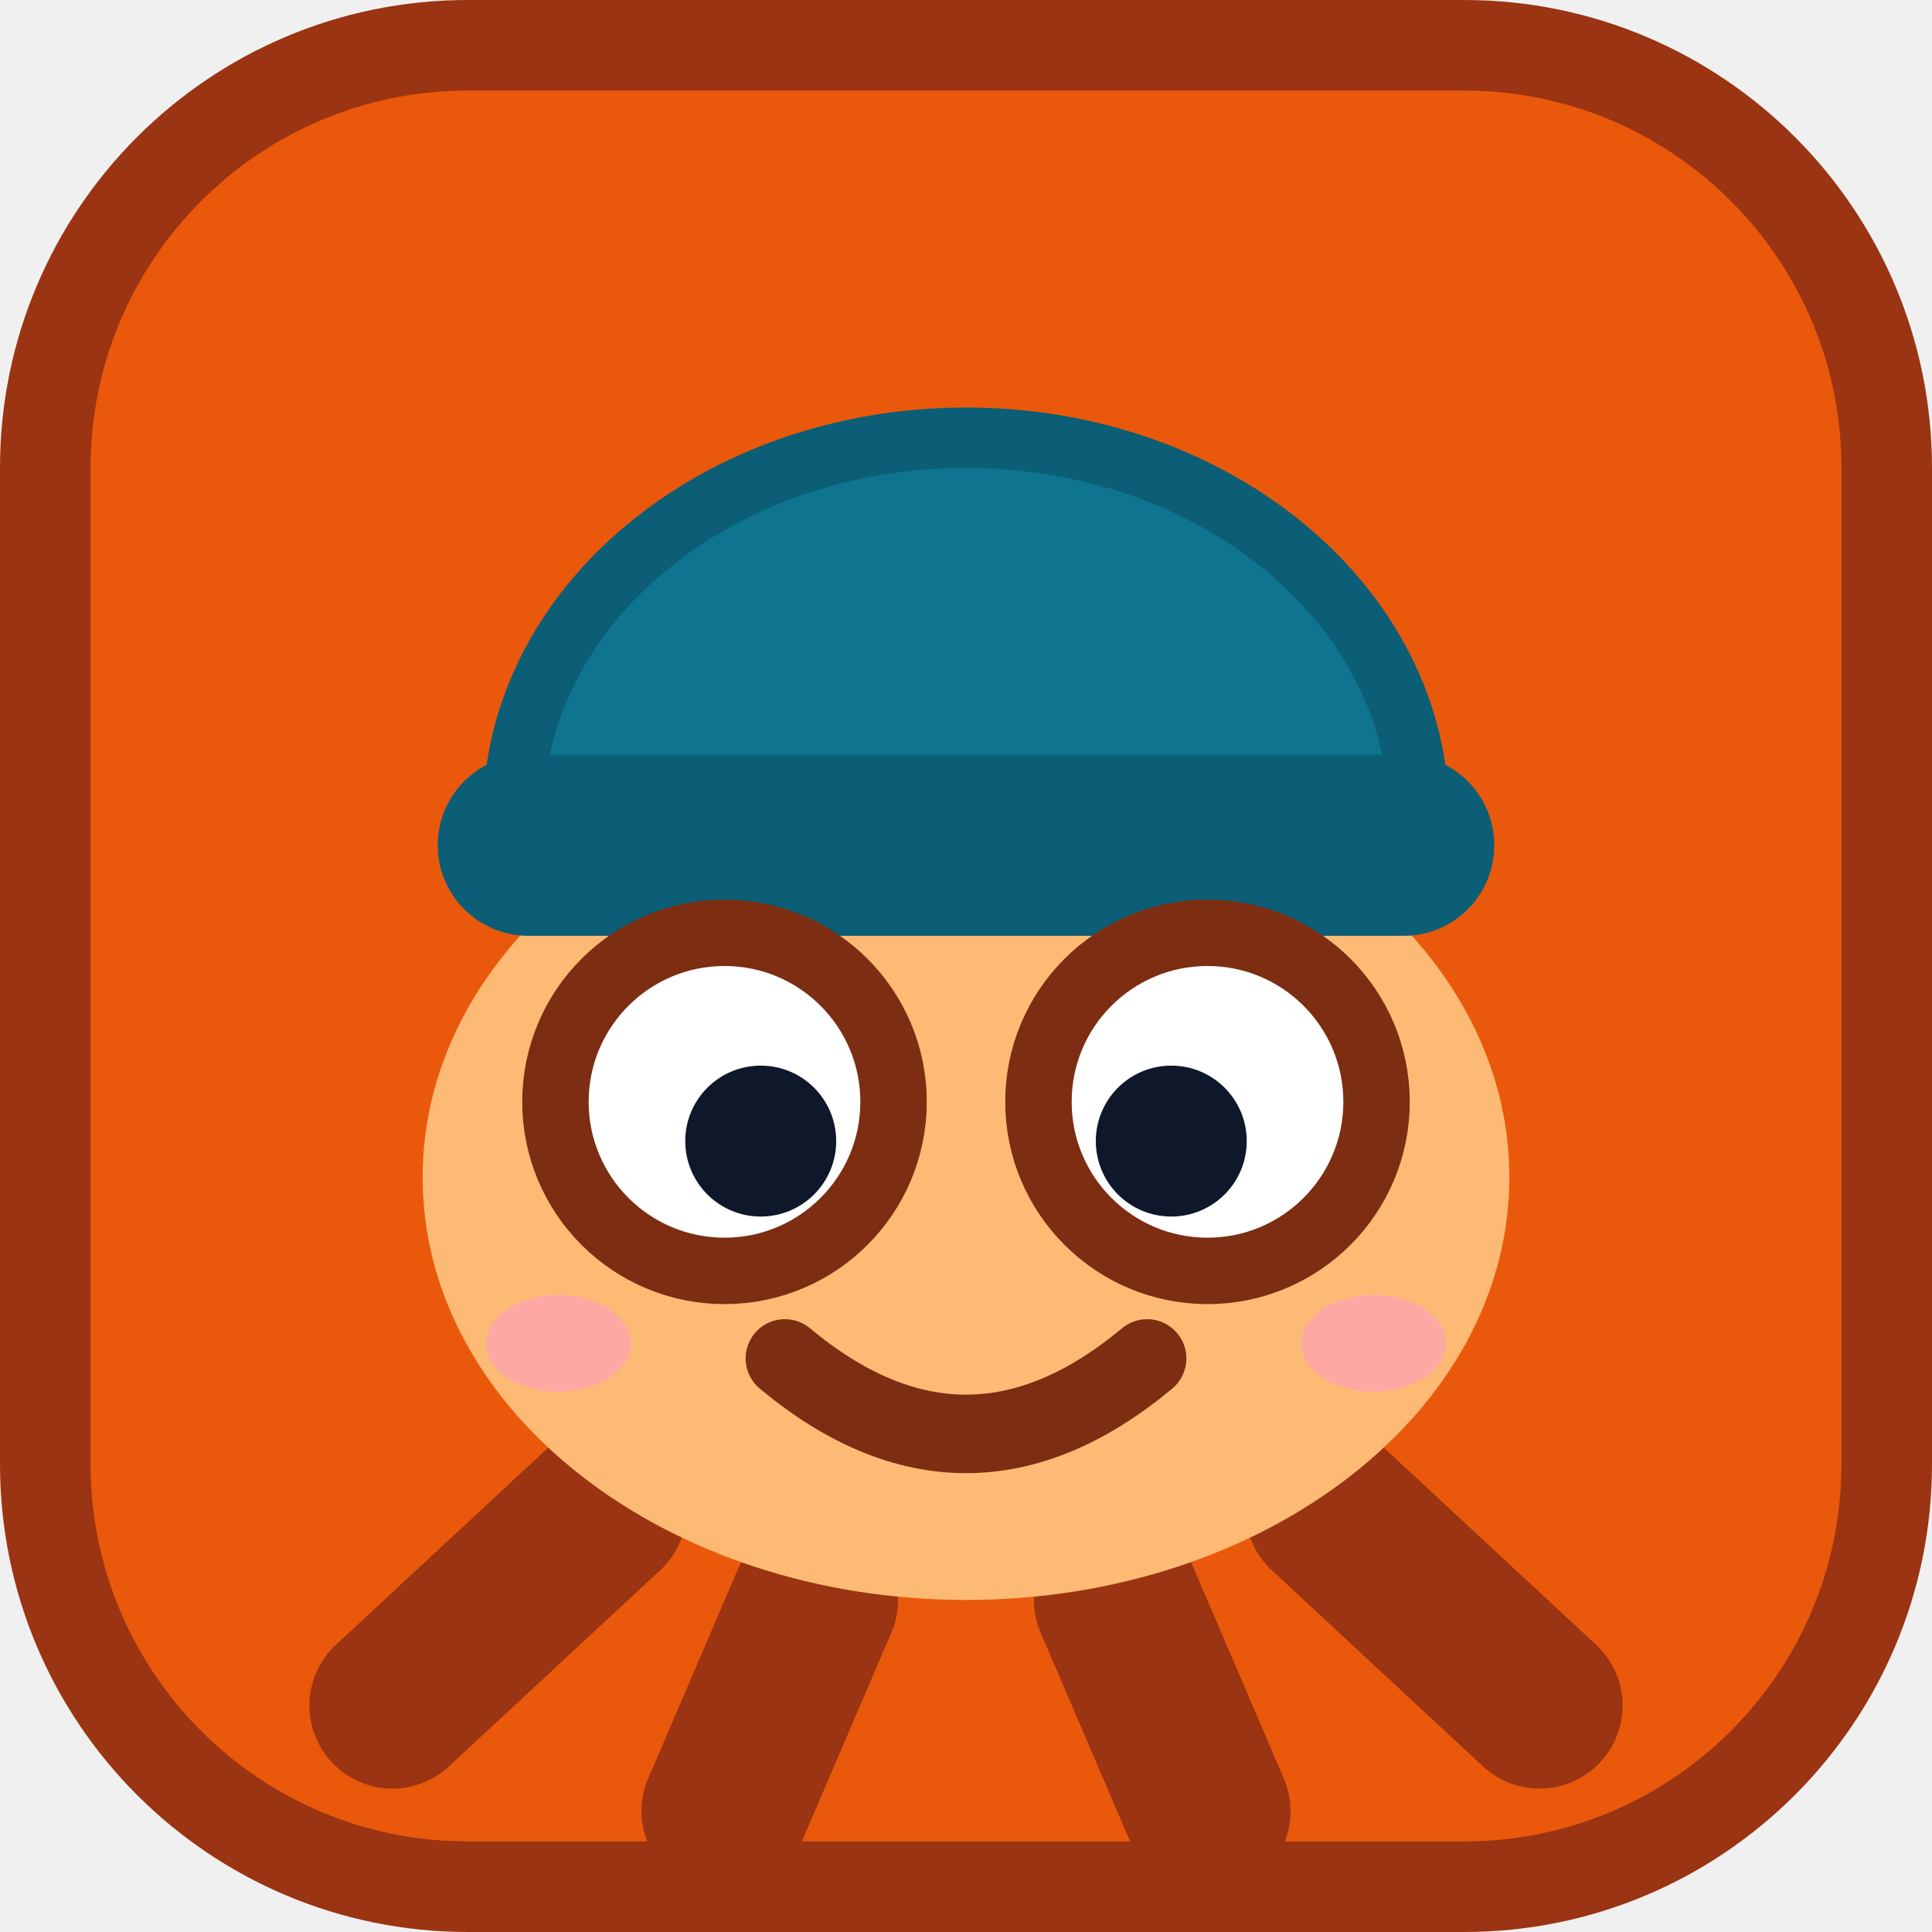
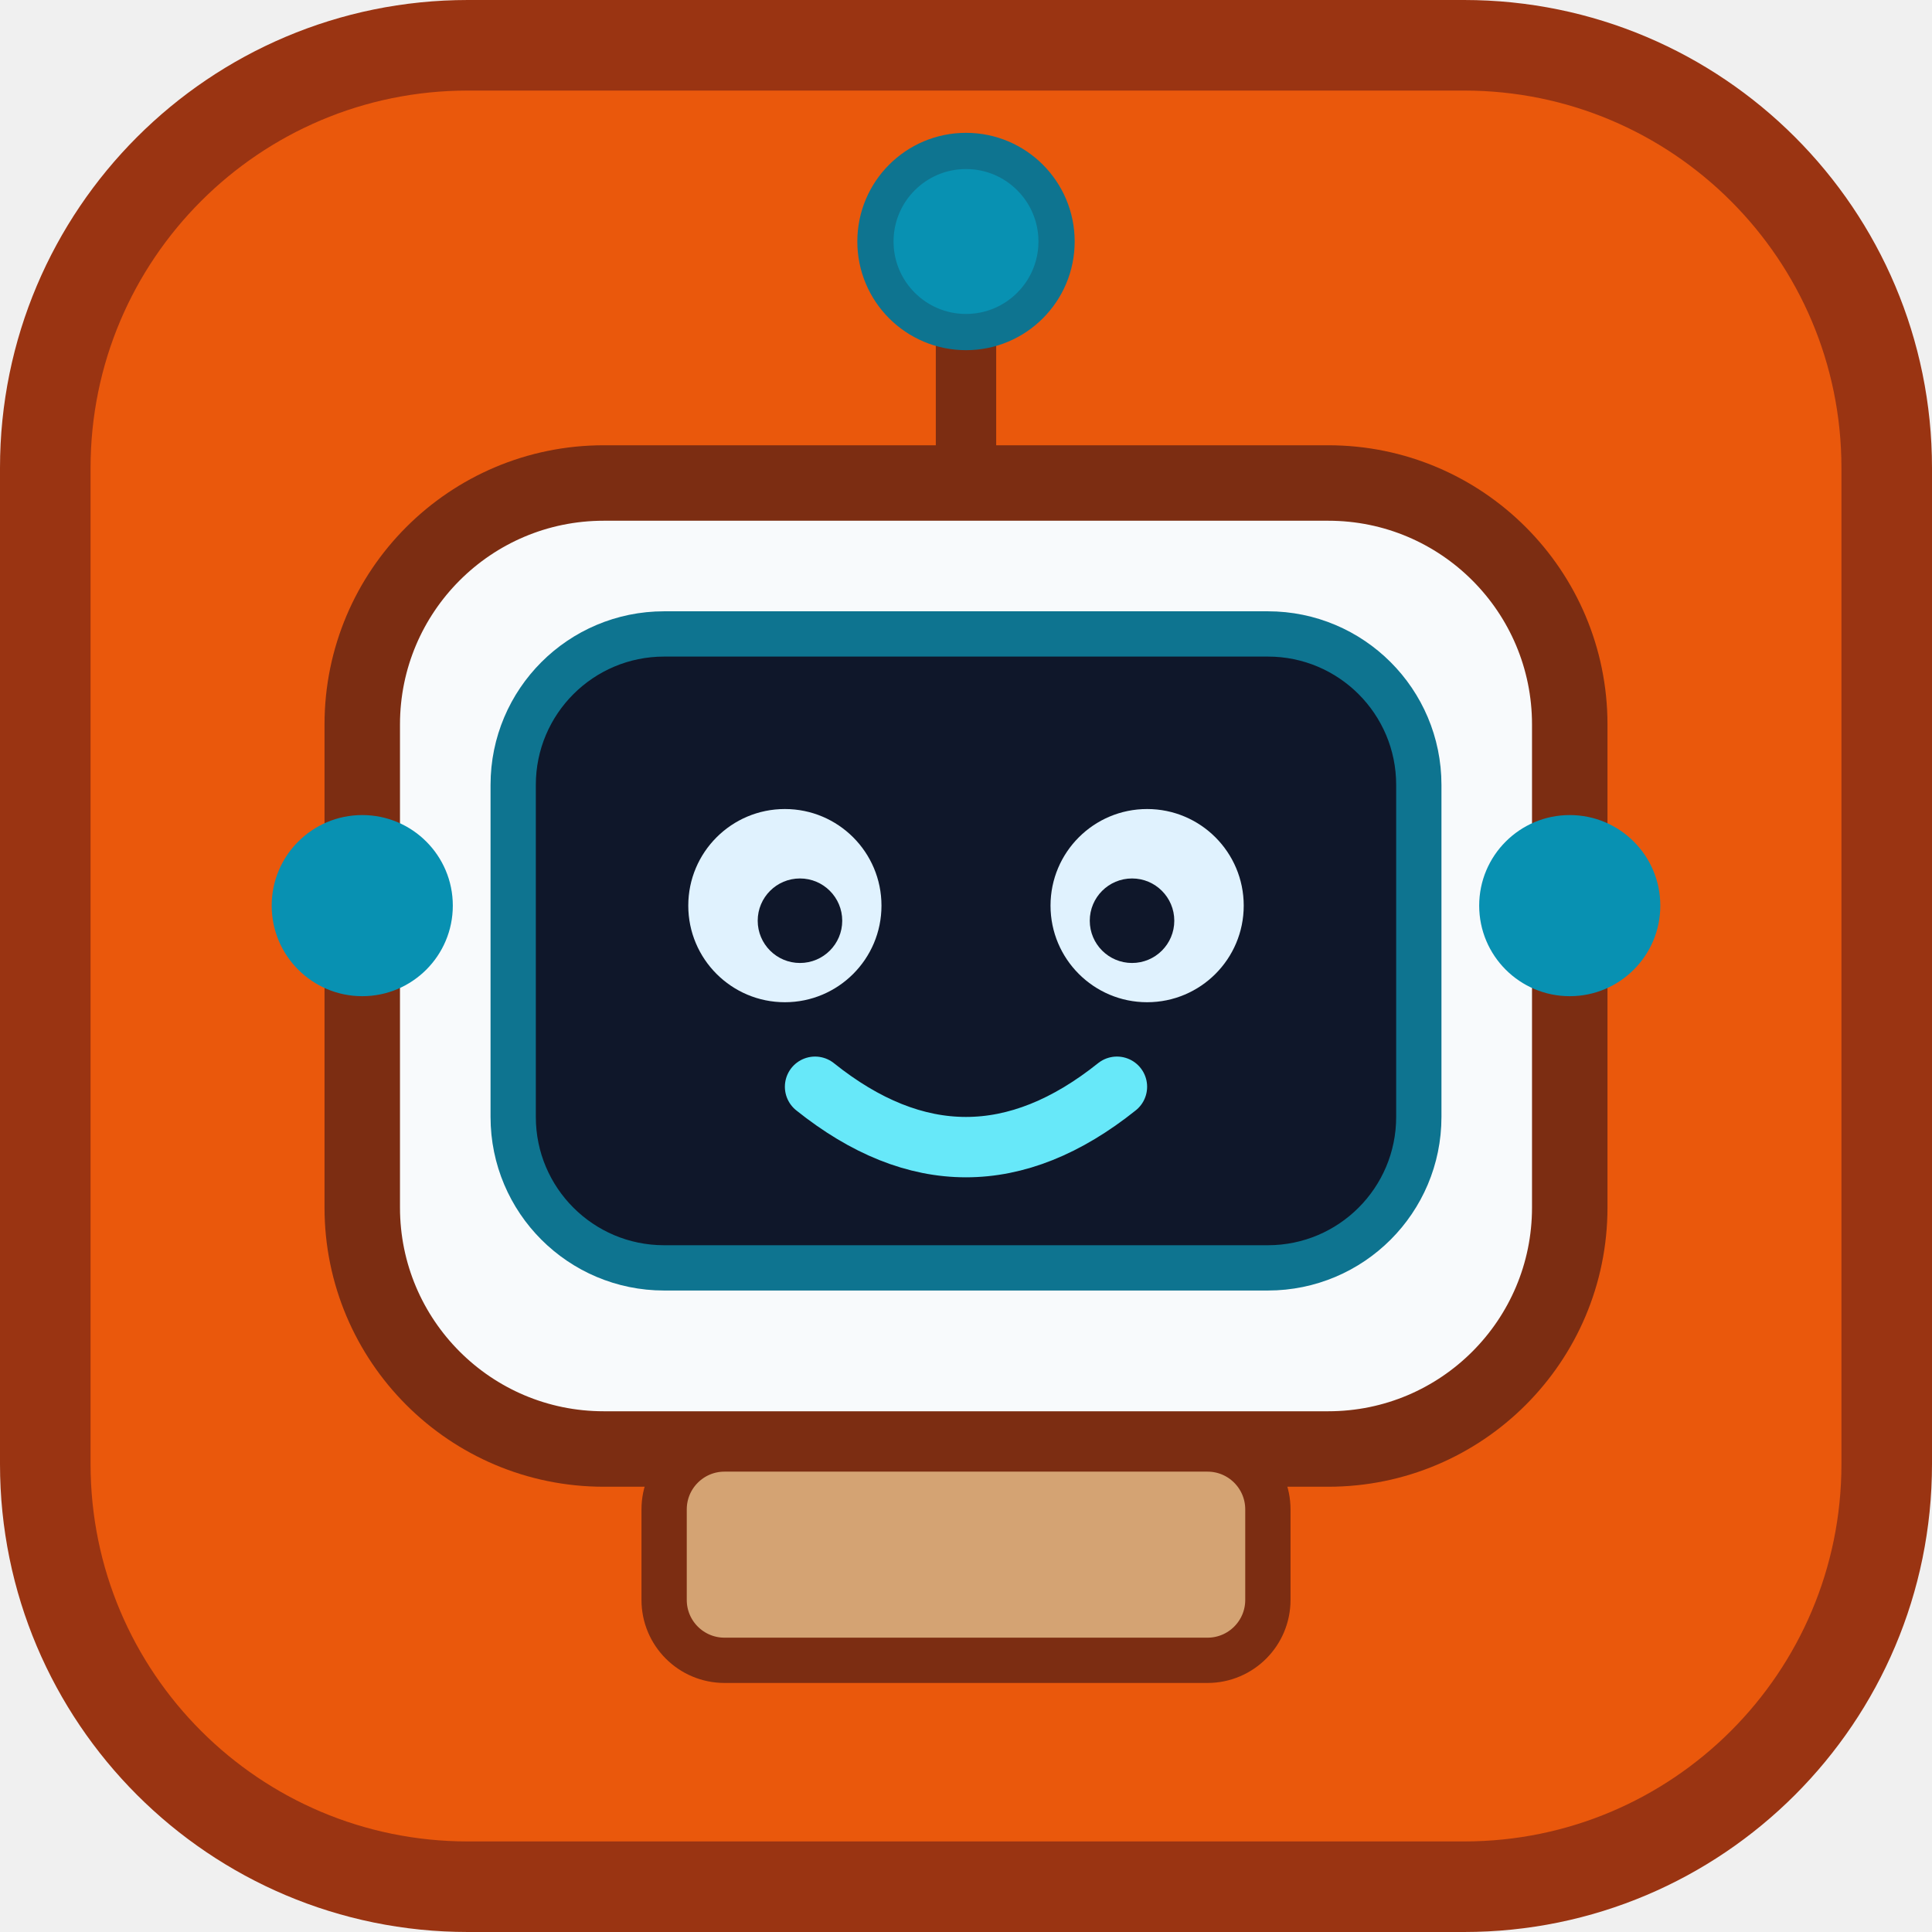
<svg xmlns="http://www.w3.org/2000/svg" width="64" height="64" viewBox="0 0 64 64" role="img" aria-labelledby="pax-mark-t pax-mark-d">
  <rect x="1.5" y="1.5" width="61" height="61" rx="14" fill="#ea580c" stroke="#9a3412" stroke-width="3" />
-   <g stroke="#9a3412" stroke-width="5.5" stroke-linecap="round" fill="none">
-     <path d="M20,50 L13,56.5" />
-     <path d="M27,53 L24,60" />
-     <path d="M37,53 L40,60" />
-     <path d="M44,50 L51,56.5" />
-   </g>
-   <ellipse cx="32" cy="39" rx="18" ry="14" fill="#fdba74" />
-   <path d="M17,27 a15,12.5 0 0 1 30,0 z" fill="#0e7490" stroke="#0b5e75" stroke-width="2" />
-   <rect x="14.5" y="25" width="35" height="6" rx="3" fill="#0b5e75" />
-   <circle cx="24" cy="36.5" r="5.6" fill="#ffffff" stroke="#7c2d12" stroke-width="2.2" />
-   <circle cx="40" cy="36.5" r="5.6" fill="#ffffff" stroke="#7c2d12" stroke-width="2.2" />
-   <circle cx="25.2" cy="37.8" r="2.5" fill="#0f172a" />
-   <circle cx="38.8" cy="37.8" r="2.5" fill="#0f172a" />
-   <ellipse cx="18.5" cy="44.5" rx="2.4" ry="1.6" fill="#fda4af" opacity="0.8" />
-   <ellipse cx="45.5" cy="44.5" rx="2.4" ry="1.6" fill="#fda4af" opacity="0.8" />
-   <path d="M26,45 q6,5 12,0" fill="none" stroke="#7c2d12" stroke-width="2.6" stroke-linecap="round" />
+   <path d="M32,16 v-6" stroke="#7c2d12" stroke-width="2" />
+   <circle cx="32" cy="8" r="3" fill="#0891b2" stroke="#0e7490" stroke-width="1.2" />
+   <rect x="12" y="16" width="40" height="32" rx="8" fill="#f8fafc" stroke="#7c2d12" stroke-width="2.5" />
+   <rect x="17" y="21" width="30" height="21" rx="5" fill="#0f172a" stroke="#0e7490" stroke-width="1.5" />
+   <circle cx="26" cy="30" r="3.2" fill="#e0f2fe" />
+   <circle cx="38" cy="30" r="3.2" fill="#e0f2fe" />
+   <circle cx="26.5" cy="30.5" r="1.4" fill="#0f172a" />
+   <circle cx="37.5" cy="30.5" r="1.4" fill="#0f172a" />
+   <path d="M27,36 Q32,40 37,36" fill="none" stroke="#67e8f9" stroke-width="2" stroke-linecap="round" />
+   <circle cx="12" cy="30" r="3" fill="#0891b2" />
+   <circle cx="52" cy="30" r="3" fill="#0891b2" />
+   <rect x="22" y="48" width="20" height="7" rx="2" fill="#d4a373" stroke="#7c2d12" stroke-width="1.5" />
</svg>
